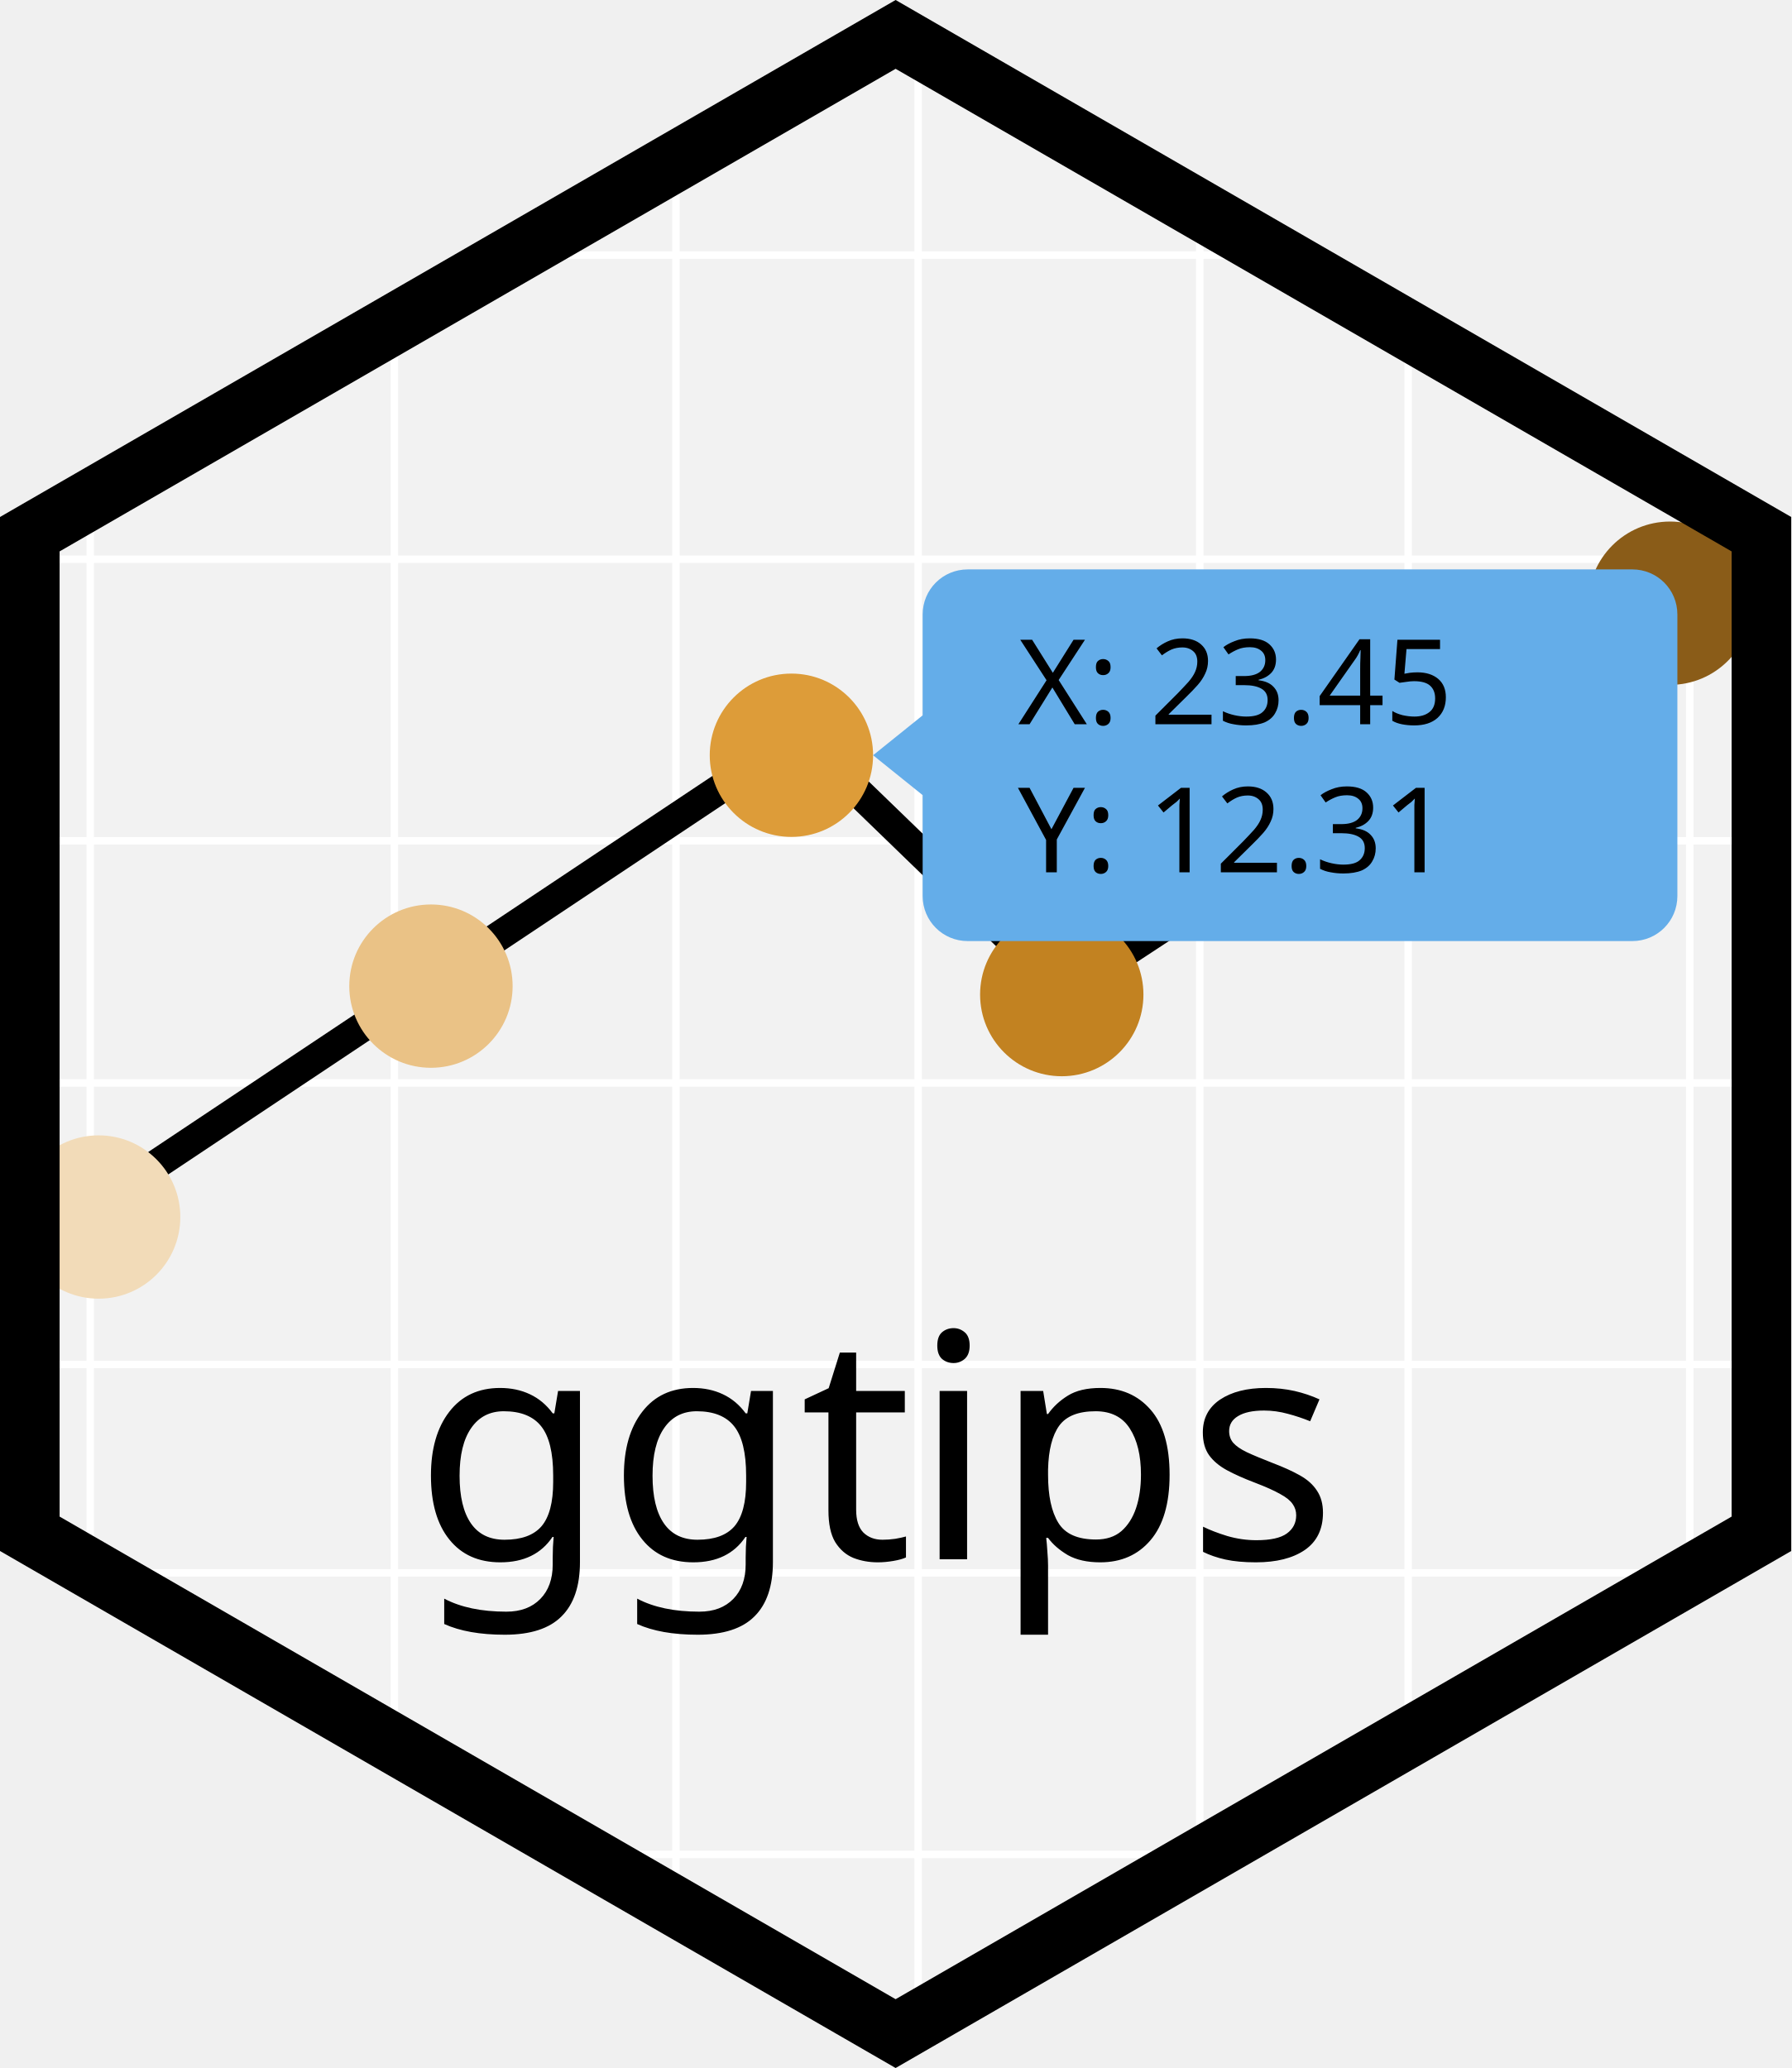
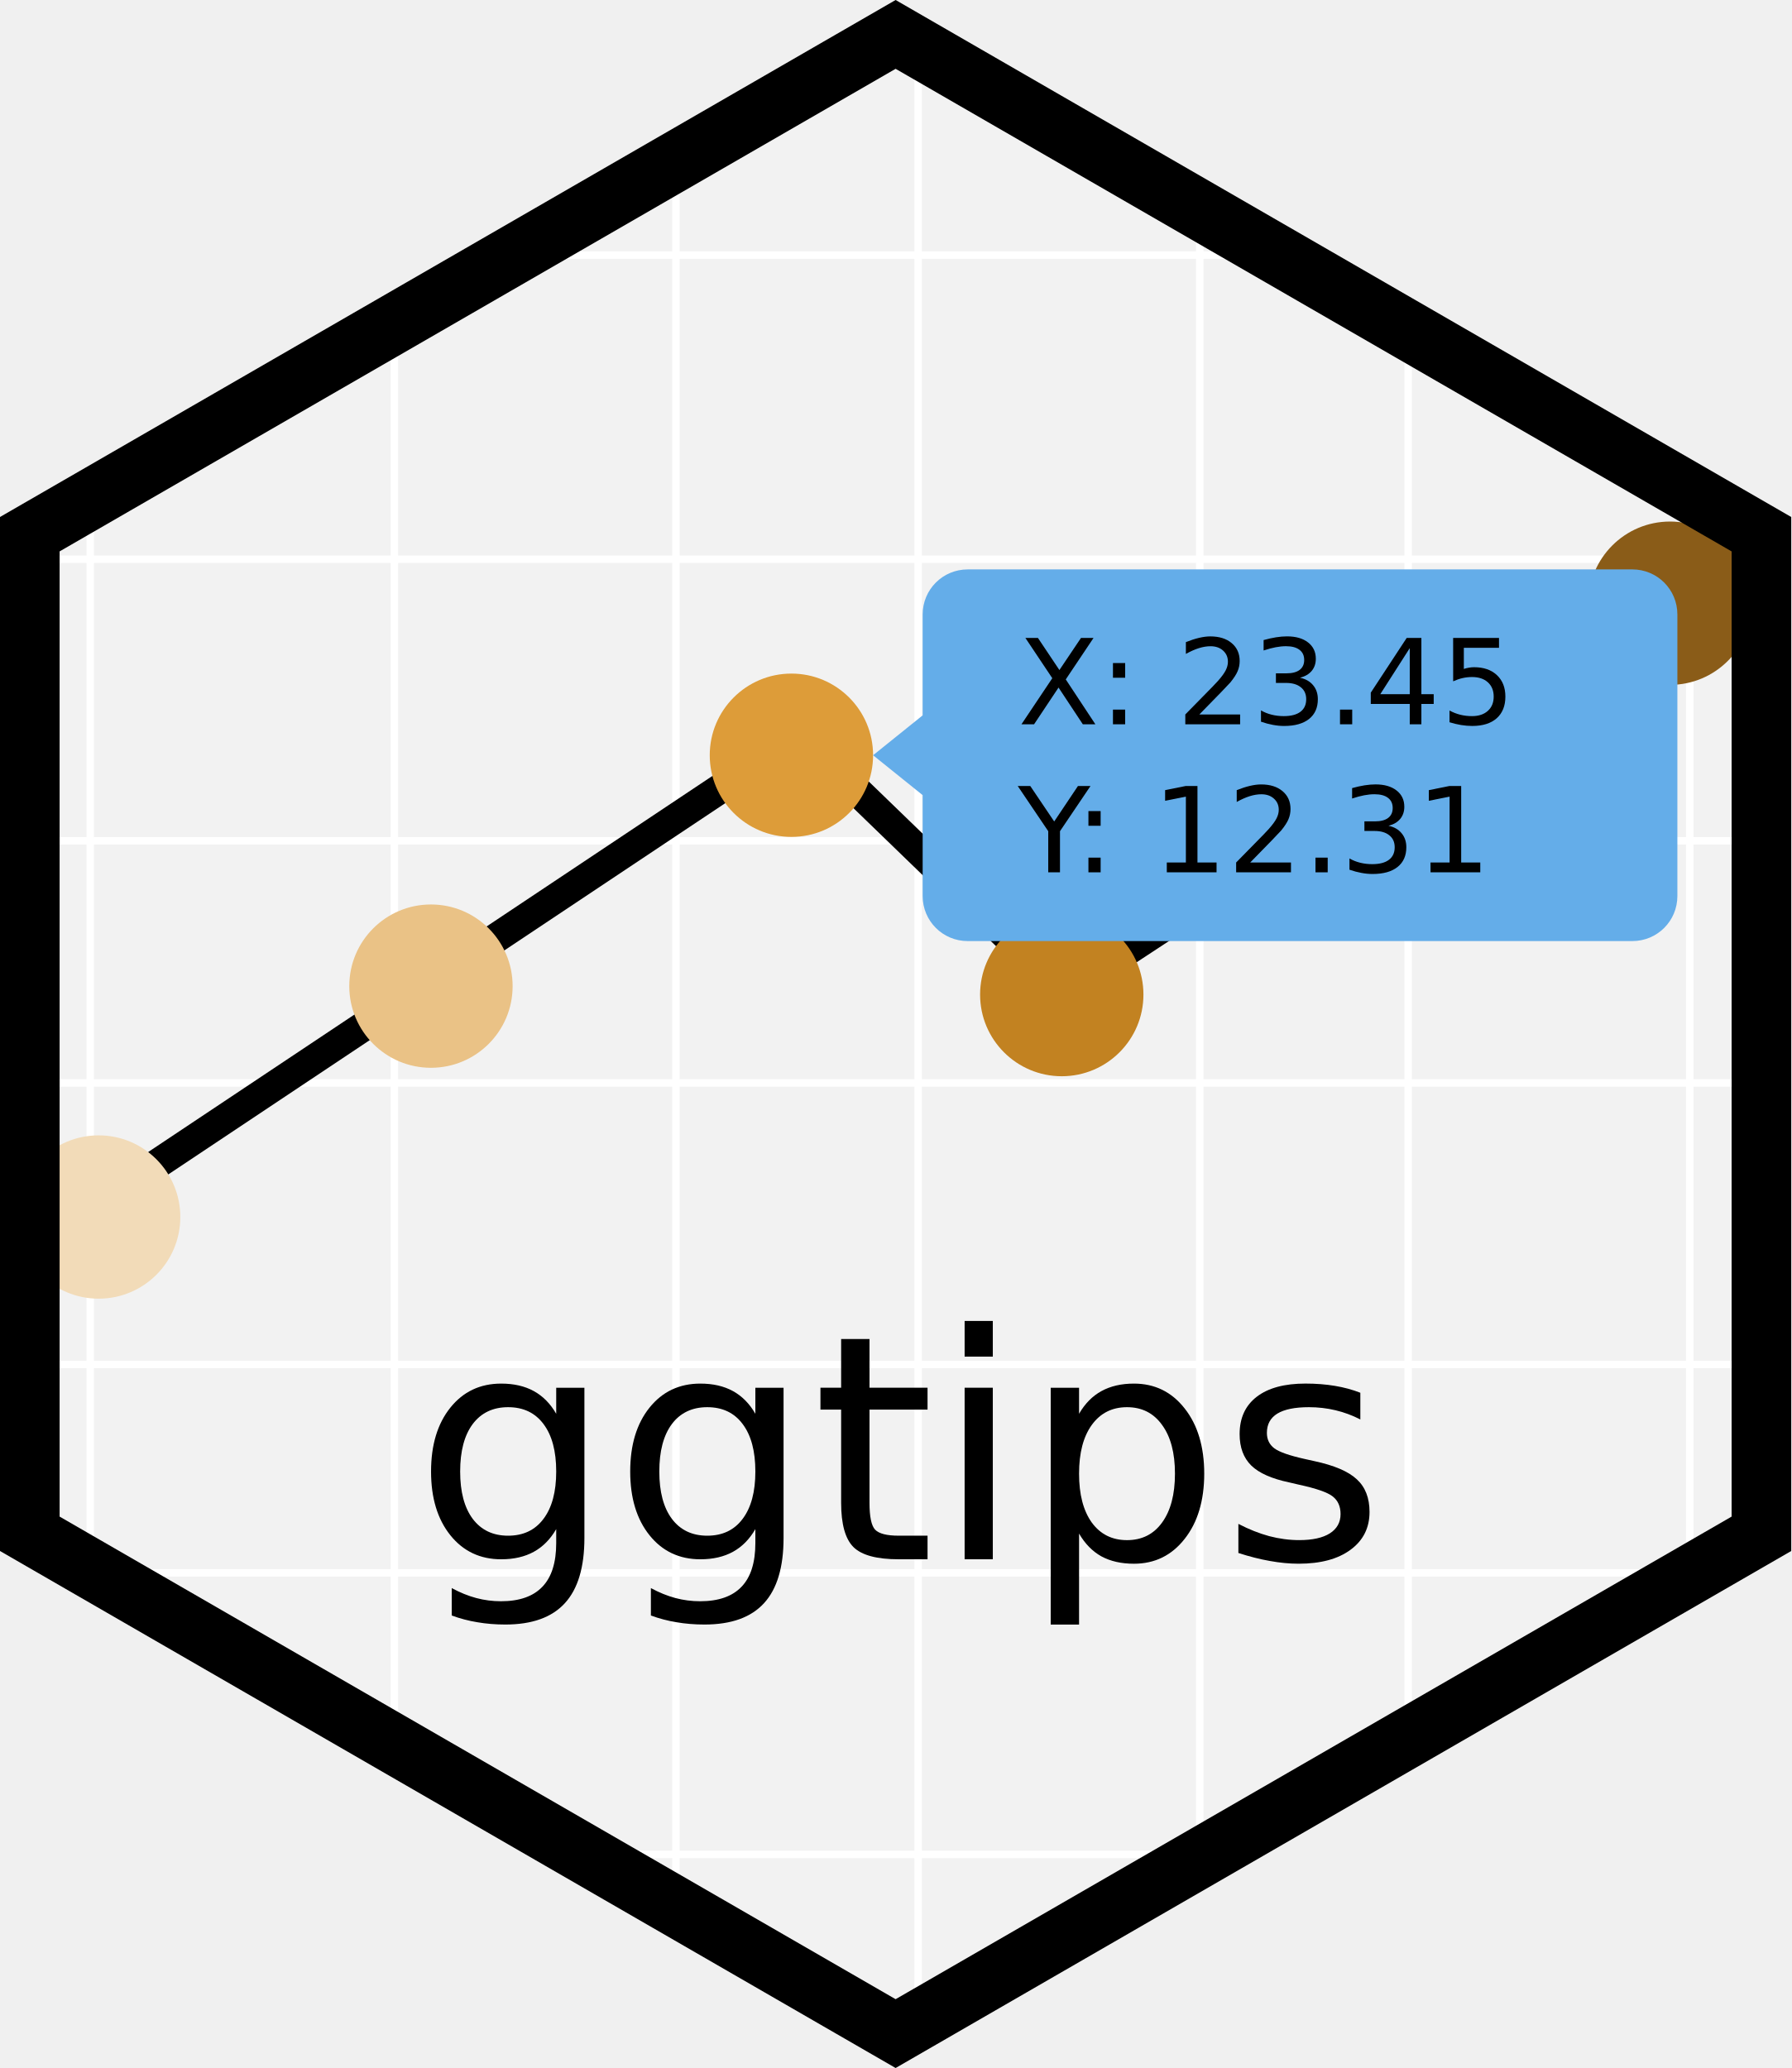
<svg xmlns="http://www.w3.org/2000/svg" xmlns:xlink="http://www.w3.org/1999/xlink" id="svg8" version="1.1" viewBox="0 0 120.208 138.804" height="138.804mm" width="120.208mm">
  <defs id="defs2">
    <clipPath id="clipPath4704" clipPathUnits="userSpaceOnUse">
      <path style="opacity:1;vector-effect:none;fill:#ececec;fill-opacity:1;stroke:none;stroke-width:4;stroke-linecap:butt;stroke-linejoin:miter;stroke-miterlimit:4;stroke-dasharray:none;stroke-dashoffset:0;stroke-opacity:1" id="path4706" d="m 104.217,133.243 -58.104,33.546 -58.104,-33.546 0,-67.093 58.104,-33.546 58.104,33.546 z" />
    </clipPath>
  </defs>
  <g transform="translate(-44.89607,-79.09796)" id="layer1">
    <g id="g4800">
      <text xml:space="preserve" style="font-style:normal;font-weight:normal;font-size:10.583px;line-height:1.25;font-family:sans-serif;letter-spacing:0px;word-spacing:0px;fill:#000000;fill-opacity:1;stroke:none;stroke-width:0.265" x="54.618" y="77.396" id="text4557">
        <tspan id="tspan4555" x="54.618" y="87.051" style="stroke-width:0.265" />
      </text>
      <g id="g4702" clip-path="url(#clipPath4704)" transform="translate(58.88691,48.80357)">
        <rect ry="2.762" rx="2.78" y="18.505" x="-31.538" height="163.569" width="158.758" id="rect4577" style="opacity:1;vector-effect:none;fill:#f2f2f2;fill-opacity:1;stroke:none;stroke-width:1.833;stroke-linecap:butt;stroke-linejoin:miter;stroke-miterlimit:4;stroke-dasharray:none;stroke-dashoffset:0;stroke-opacity:1" />
        <g transform="translate(84.91494,2.754744)" id="g4634">
          <path style="fill:none;stroke:#ffffff;stroke-width:0.5;stroke-linecap:butt;stroke-linejoin:miter;stroke-miterlimit:4;stroke-dasharray:none;stroke-opacity:1" d="M -92.852,25.313 V 171.356" id="path4579" />
          <use x="0" y="0" xlink:href="#path4579" id="use4611" transform="translate(20.41071)" width="100%" height="100%" />
          <use height="100%" width="100%" transform="translate(39.30952)" id="use4613" xlink:href="#path4579" y="0" x="0" />
          <use x="0" y="0" xlink:href="#path4579" id="use4619" transform="translate(55.5625)" width="100%" height="100%" />
          <use height="100%" width="100%" transform="translate(74.46131)" id="use4621" xlink:href="#path4579" y="0" x="0" />
          <use height="100%" width="100%" transform="translate(88.44643)" id="use4623" xlink:href="#path4579" y="0" x="0" />
          <use x="0" y="0" xlink:href="#path4579" id="use4625" transform="translate(107.3452)" width="100%" height="100%" />
        </g>
        <use height="100%" width="100%" transform="rotate(90,45.73512,101.0896)" id="use4636" xlink:href="#g4634" y="0" x="0" />
      </g>
-       <text xml:space="preserve" style="font-style:normal;font-weight:normal;font-size:21.055px;line-height:1.25;font-family:sans-serif;letter-spacing:0px;word-spacing:0px;fill:#000000;fill-opacity:1;stroke:none;stroke-width:0.526" x="72.662" y="183.757" id="text4522">
-         <tspan id="tspan4520" x="72.662" y="183.757" style="stroke-width:0.526">ggtips</tspan>
-       </text>
+       <g aria-label="ggtips" id="text4522" style="font-style:normal;font-weight:normal;font-size:21.055px;line-height:1.25;font-family:sans-serif;letter-spacing:0px;word-spacing:0px;fill:#000000;fill-opacity:1;stroke:none;stroke-width:0.526">
+         <path d="m 82.223,177.866 q 0,-2.056 -0.853,-3.187 -0.843,-1.131 -2.375,-1.131 -1.522,0 -2.375,1.131 -0.843,1.131 -0.843,3.187 0,2.046 0.843,3.177 0.853,1.131 2.375,1.131 1.532,0 2.375,-1.131 0.853,-1.131 0.853,-3.177 z m 1.892,4.462 q 0,2.94 -1.306,4.369 -1.306,1.439 -3.999,1.439 -0.997,0 -1.881,-0.154 -0.884,-0.144 -1.717,-0.452 v -1.84 q 0.833,0.452 1.645,0.668 0.812,0.216 1.655,0.216 1.861,0 2.786,-0.977 0.925,-0.966 0.925,-2.93 v -0.936 q -0.586,1.018 -1.501,1.522 -0.915,0.504 -2.19,0.504 -2.118,0 -3.413,-1.614 -1.295,-1.614 -1.295,-4.277 0,-2.673 1.295,-4.287 1.295,-1.614 3.413,-1.614 1.275,0 2.19,0.504 0.915,0.504 1.501,1.522 v -1.748 h 1.892 z" style="stroke-width:0.526" id="path1231" />
+         <path d="m 95.588,177.866 q 0,-2.056 -0.853,-3.187 -0.843,-1.131 -2.375,-1.131 -1.522,0 -2.375,1.131 -0.843,1.131 -0.843,3.187 0,2.046 0.843,3.177 0.853,1.131 2.375,1.131 1.532,0 2.375,-1.131 0.853,-1.131 0.853,-3.177 z m 1.892,4.462 q 0,2.94 -1.306,4.369 -1.306,1.439 -3.999,1.439 -0.997,0 -1.881,-0.154 -0.884,-0.144 -1.717,-0.452 v -1.84 q 0.833,0.452 1.645,0.668 0.812,0.216 1.655,0.216 1.861,0 2.786,-0.977 0.925,-0.966 0.925,-2.93 v -0.936 q -0.586,1.018 -1.501,1.522 -0.915,0.504 -2.19,0.504 -2.118,0 -3.413,-1.614 -1.295,-1.614 -1.295,-4.277 0,-2.673 1.295,-4.287 1.295,-1.614 3.413,-1.614 1.275,0 2.19,0.504 0.915,0.504 1.501,1.522 v -1.748 h 1.892 z" style="stroke-width:0.526" id="path1233" />
+         <path d="m 103.247,168.973 v 3.269 h 3.896 v 1.47 h -3.896 v 6.251 q 0,1.408 0.38,1.809 0.391,0.401 1.573,0.401 h 1.943 v 1.583 h -1.943 q -2.19,0 -3.023,-0.812 -0.833,-0.822 -0.833,-2.981 v -6.251 h -1.388 v -1.47 h 1.388 v -3.269 z" style="stroke-width:0.526" id="path1235" />
+         <path d="m 109.631,172.242 h 1.892 v 11.514 h -1.892 z m 0,-4.482 h 1.892 v 2.395 h -1.892 z" style="stroke-width:0.526" id="path1237" />
+         <path d="m 117.311,182.03 v 6.107 h -1.902 v -15.894 h 1.902 v 1.748 q 0.596,-1.028 1.501,-1.522 0.915,-0.504 2.18,-0.504 2.097,0 3.403,1.665 1.316,1.665 1.316,4.38 0,2.714 -1.316,4.38 -1.306,1.665 -3.403,1.665 -1.265,0 -2.18,-0.493 -0.905,-0.504 -1.501,-1.532 z m 6.436,-4.02 q 0,-2.087 -0.864,-3.269 -0.853,-1.193 -2.354,-1.193 -1.501,0 -2.365,1.193 -0.853,1.182 -0.853,3.269 0,2.087 0.853,3.28 0.864,1.182 2.365,1.182 1.501,0 2.354,-1.182 0.864,-1.193 0.864,-3.28 z" style="stroke-width:0.526" id="path1239" />
+         <path d="m 136.187,172.582 v 1.789 q -0.802,-0.411 -1.665,-0.617 -0.864,-0.206 -1.789,-0.206 -1.408,0 -2.118,0.432 -0.699,0.432 -0.699,1.295 0,0.658 0.504,1.038 0.504,0.37 2.025,0.709 l 0.648,0.144 q 2.015,0.432 2.858,1.223 0.853,0.781 0.853,2.19 0,1.604 -1.275,2.539 -1.265,0.936 -3.485,0.936 -0.925,0 -1.933,-0.185 -0.997,-0.175 -2.108,-0.535 v -1.953 q 1.049,0.545 2.066,0.822 1.018,0.267 2.015,0.267 1.337,0 2.056,-0.452 0.72,-0.463 0.72,-1.295 0,-0.771 -0.524,-1.182 -0.514,-0.411 -2.272,-0.792 l -0.658,-0.154 q -1.758,-0.37 -2.539,-1.131 -0.781,-0.771 -0.781,-2.108 0,-1.624 1.151,-2.509 1.151,-0.884 3.269,-0.884 1.049,0 1.974,0.154 0.925,0.154 1.707,0.463 z" style="stroke-width:0.526" id="path1241" />
+       </g>
      <path style="fill:none;stroke:#000000;stroke-width:2;stroke-linecap:butt;stroke-linejoin:miter;stroke-miterlimit:4;stroke-dasharray:none;stroke-opacity:1" d="m 50.949,160.217 47.625,-31.75 17.765,17.198 46.765,-30.712" id="path4548" />
      <circle r="5.481" cy="133.192" cx="136.939" id="use4544" style="opacity:1;vector-effect:none;fill:#ae751e;fill-opacity:1;stroke:none;stroke-width:4.64;stroke-linecap:butt;stroke-linejoin:miter;stroke-miterlimit:4;stroke-dasharray:none;stroke-dashoffset:0;stroke-opacity:1" />
      <circle style="opacity:1;vector-effect:none;fill:#f2dbb8;fill-opacity:1;stroke:none;stroke-width:4.64;stroke-linecap:butt;stroke-linejoin:miter;stroke-miterlimit:4;stroke-dasharray:none;stroke-dashoffset:0;stroke-opacity:1" id="path4524" cx="51.516" cy="160.784" r="5.481" />
      <circle r="5.481" cy="145.287" cx="73.817" id="use4538" style="opacity:1;vector-effect:none;fill:#eac286;fill-opacity:1;stroke:none;stroke-width:4.64;stroke-linecap:butt;stroke-linejoin:miter;stroke-miterlimit:4;stroke-dasharray:none;stroke-dashoffset:0;stroke-opacity:1" />
      <circle r="5.481" cy="129.79" cx="98.007" id="use4540" style="opacity:1;vector-effect:none;fill:#dd9c39;fill-opacity:1;stroke:none;stroke-width:4.64;stroke-linecap:butt;stroke-linejoin:miter;stroke-miterlimit:4;stroke-dasharray:none;stroke-dashoffset:0;stroke-opacity:1" />
      <circle r="5.481" cy="145.854" cx="116.15" id="use4542" style="opacity:1;vector-effect:none;fill:#c28221;fill-opacity:1;stroke:none;stroke-width:4.64;stroke-linecap:butt;stroke-linejoin:miter;stroke-miterlimit:4;stroke-dasharray:none;stroke-dashoffset:0;stroke-opacity:1" />
      <circle r="5.481" cy="119.585" cx="156.972" id="use4546" style="opacity:1;vector-effect:none;fill:#8a5c18;fill-opacity:1;stroke:none;stroke-width:4.64;stroke-linecap:butt;stroke-linejoin:miter;stroke-miterlimit:4;stroke-dasharray:none;stroke-dashoffset:0;stroke-opacity:1" />
      <g id="g4575" transform="translate(82.2468,71.10407)">
        <path id="rect4550" d="m 27.592,46.213 c -1.675,0 -3.024,1.348 -3.024,3.024 v 6.772 l -3.327,2.677 3.327,2.677 v 6.772 c 0,1.675 1.349,3.024 3.024,3.024 h 44.601 c 1.675,0 3.024,-1.349 3.024,-3.024 v -18.899 c 0,-1.675 -1.349,-3.024 -3.024,-3.024 z" style="opacity:1;vector-effect:none;fill:#64ade9;fill-opacity:1;stroke:none;stroke-width:2.105;stroke-linecap:butt;stroke-linejoin:miter;stroke-miterlimit:4;stroke-dasharray:none;stroke-dashoffset:0;stroke-opacity:1" />
-         <text xml:space="preserve" style="font-style:normal;font-weight:normal;font-size:7.948px;line-height:1.25;font-family:sans-serif;letter-spacing:0px;word-spacing:0px;fill:#000000;fill-opacity:1;stroke:none;stroke-width:0.199" x="30.962" y="56.608" id="text4561">
-           <tspan id="tspan4563" x="30.962" y="56.608" style="stroke-width:0.199">X: 23.45 </tspan>
-           <tspan id="tspan4567" x="30.962" y="66.543" style="stroke-width:0.199">Y: 12.31</tspan>
-         </text>
+         <g aria-label="X: 23.45 Y: 12.31" id="text4561" style="font-style:normal;font-weight:normal;font-size:7.948px;line-height:1.25;font-family:sans-serif;letter-spacing:0px;word-spacing:0px;fill:#000000;fill-opacity:1;stroke:none;stroke-width:0.199">
+           <path d="m 31.463,50.813 h 0.842 l 1.44,2.154 1.448,-2.154 h 0.842 l -1.863,2.783 1.987,3.012 H 35.317 L 33.687,54.143 32.045,56.608 h -0.846 l 2.069,-3.093 z" style="stroke-width:0.199" id="path1262" />
+           <path d="m 37.339,55.622 h 0.819 V 56.608 h -0.819 z m 0,-3.124 h 0.819 v 0.986 h -0.819 z" style="stroke-width:0.199" id="path1264" />
+           <path d="m 43.137,55.948 h 2.736 V 56.608 H 42.194 v -0.66 q 0.446,-0.462 1.215,-1.238 0.772,-0.78 0.97,-1.005 0.376,-0.423 0.524,-0.714 0.151,-0.295 0.151,-0.578 0,-0.462 -0.326,-0.753 -0.322,-0.291 -0.842,-0.291 -0.369,0 -0.78,0.128 -0.408,0.128 -0.873,0.388 v -0.792 q 0.473,-0.19 0.885,-0.287 0.411,-0.097 0.753,-0.097 0.9,0 1.436,0.45 0.536,0.45 0.536,1.203 0,0.357 -0.136,0.679 -0.132,0.318 -0.485,0.753 -0.097,0.113 -0.617,0.652 -0.52,0.536 -1.467,1.502 z" style="stroke-width:0.199" id="path1266" />
+           <path d="m 49.894,53.484 q 0.563,0.12 0.877,0.501 0.318,0.38 0.318,0.939 0,0.858 -0.59,1.327 -0.59,0.47 -1.677,0.47 -0.365,0 -0.753,-0.074 -0.384,-0.07 -0.796,-0.213 V 55.676 q 0.326,0.19 0.714,0.287 0.388,0.097 0.811,0.097 0.737,0 1.122,-0.291 0.388,-0.291 0.388,-0.846 0,-0.512 -0.361,-0.8 -0.357,-0.291 -0.997,-0.291 h -0.675 v -0.644 h 0.706 q 0.578,0 0.885,-0.229 0.307,-0.233 0.307,-0.668 0,-0.446 -0.318,-0.683 -0.314,-0.241 -0.904,-0.241 -0.322,0 -0.691,0.07 -0.369,0.07 -0.811,0.217 v -0.699 q 0.446,-0.124 0.834,-0.186 0.392,-0.062 0.737,-0.062 0.893,0 1.413,0.408 0.52,0.404 0.52,1.094 0,0.481 -0.276,0.815 -0.276,0.33 -0.784,0.458 z" style="stroke-width:0.199" id="path1268" />
+           <path d="m 52.576,55.622 h 0.819 V 56.608 h -0.819 z" style="stroke-width:0.199" id="path1270" />
+           <path d="m 57.257,51.496 -1.979,3.093 h 1.979 z m -0.206,-0.683 h 0.986 v 3.776 h 0.827 v 0.652 h -0.827 V 56.608 H 57.257 v -1.366 h -2.616 v -0.757 z" style="stroke-width:0.199" id="path1272" />
+           <path d="m 60.168,50.813 h 3.078 v 0.66 h -2.36 v 1.42 q 0.171,-0.058 0.342,-0.085 0.171,-0.031 0.342,-0.031 0.97,0 1.537,0.532 0.567,0.532 0.567,1.44 0,0.935 -0.582,1.455 -0.582,0.516 -1.642,0.516 -0.365,0 -0.745,-0.062 -0.376,-0.062 -0.78,-0.186 v -0.788 q 0.349,0.19 0.722,0.283 0.373,0.093 0.788,0.093 0.671,0 1.063,-0.353 0.392,-0.353 0.392,-0.959 0,-0.605 -0.392,-0.959 -0.392,-0.353 -1.063,-0.353 -0.314,0 -0.629,0.07 -0.31,0.07 -0.636,0.217 z" style="stroke-width:0.199" id="path1274" />
+           <path d="m 30.947,60.749 h 0.842 l 1.607,2.383 1.595,-2.383 h 0.842 l -2.049,3.035 v 2.759 h -0.788 v -2.759 z" style="stroke-width:0.199" id="path1276" />
+           <path d="m 35.693,65.558 h 0.819 v 0.986 h -0.819 z m 0,-3.124 h 0.819 v 0.986 h -0.819 z" style="stroke-width:0.199" id="path1278" />
+           <path d="m 40.952,65.884 h 1.281 v -4.421 l -1.393,0.279 v -0.714 l 1.386,-0.279 h 0.784 v 5.135 h 1.281 v 0.66 h -3.338 z" style="stroke-width:0.199" id="path1280" />
+           <path d="m 46.549,65.884 h 2.736 v 0.66 h -3.679 v -0.66 q 0.446,-0.462 1.215,-1.238 0.772,-0.78 0.97,-1.005 0.376,-0.423 0.524,-0.714 0.151,-0.295 0.151,-0.578 0,-0.462 -0.326,-0.753 -0.322,-0.291 -0.842,-0.291 -0.369,0 -0.78,0.128 -0.408,0.128 -0.873,0.388 v -0.792 q 0.473,-0.19 0.885,-0.287 0.411,-0.097 0.753,-0.097 0.9,0 1.436,0.45 0.536,0.45 0.536,1.203 0,0.357 -0.136,0.679 -0.132,0.318 -0.485,0.753 -0.097,0.113 -0.617,0.652 -0.52,0.536 -1.467,1.502 z" style="stroke-width:0.199" id="path1282" />
+           <path d="m 50.931,65.558 h 0.819 v 0.986 h -0.819 z" style="stroke-width:0.199" id="path1284" />
+           <path d="m 55.832,63.419 q 0.563,0.12 0.877,0.501 0.318,0.38 0.318,0.939 0,0.858 -0.59,1.327 -0.59,0.47 -1.677,0.47 -0.365,0 -0.753,-0.074 -0.384,-0.07 -0.796,-0.213 v -0.757 q 0.326,0.19 0.714,0.287 0.388,0.097 0.811,0.097 0.737,0 1.122,-0.291 0.388,-0.291 0.388,-0.846 0,-0.512 -0.361,-0.8 -0.357,-0.291 -0.997,-0.291 H 54.214 V 63.124 h 0.706 q 0.578,0 0.885,-0.229 0.307,-0.233 0.307,-0.668 0,-0.446 -0.318,-0.683 -0.314,-0.241 -0.904,-0.241 -0.322,0 -0.691,0.07 -0.369,0.07 -0.811,0.217 v -0.699 q 0.446,-0.124 0.834,-0.186 0.392,-0.062 0.737,-0.062 0.893,0 1.413,0.408 0.52,0.404 0.52,1.094 0,0.481 -0.276,0.815 -0.276,0.33 -0.784,0.458 z" style="stroke-width:0.199" id="path1286" />
+           <path d="m 58.65,65.884 h 1.281 v -4.421 l -1.393,0.279 v -0.714 l 1.386,-0.279 h 0.784 v 5.135 h 1.281 v 0.66 h -3.338 z" style="stroke-width:0.199" id="path1288" />
+         </g>
      </g>
      <path style="opacity:1;vector-effect:none;fill:none;fill-opacity:1;stroke:#000000;stroke-width:4;stroke-linecap:butt;stroke-linejoin:miter;stroke-miterlimit:4;stroke-dasharray:none;stroke-dashoffset:0;stroke-opacity:1" id="path4518" d="M 163.104,182.046 105,215.593 46.896,182.046 l 0,-67.093 L 105,81.407 163.104,114.954 Z" />
    </g>
  </g>
</svg>
